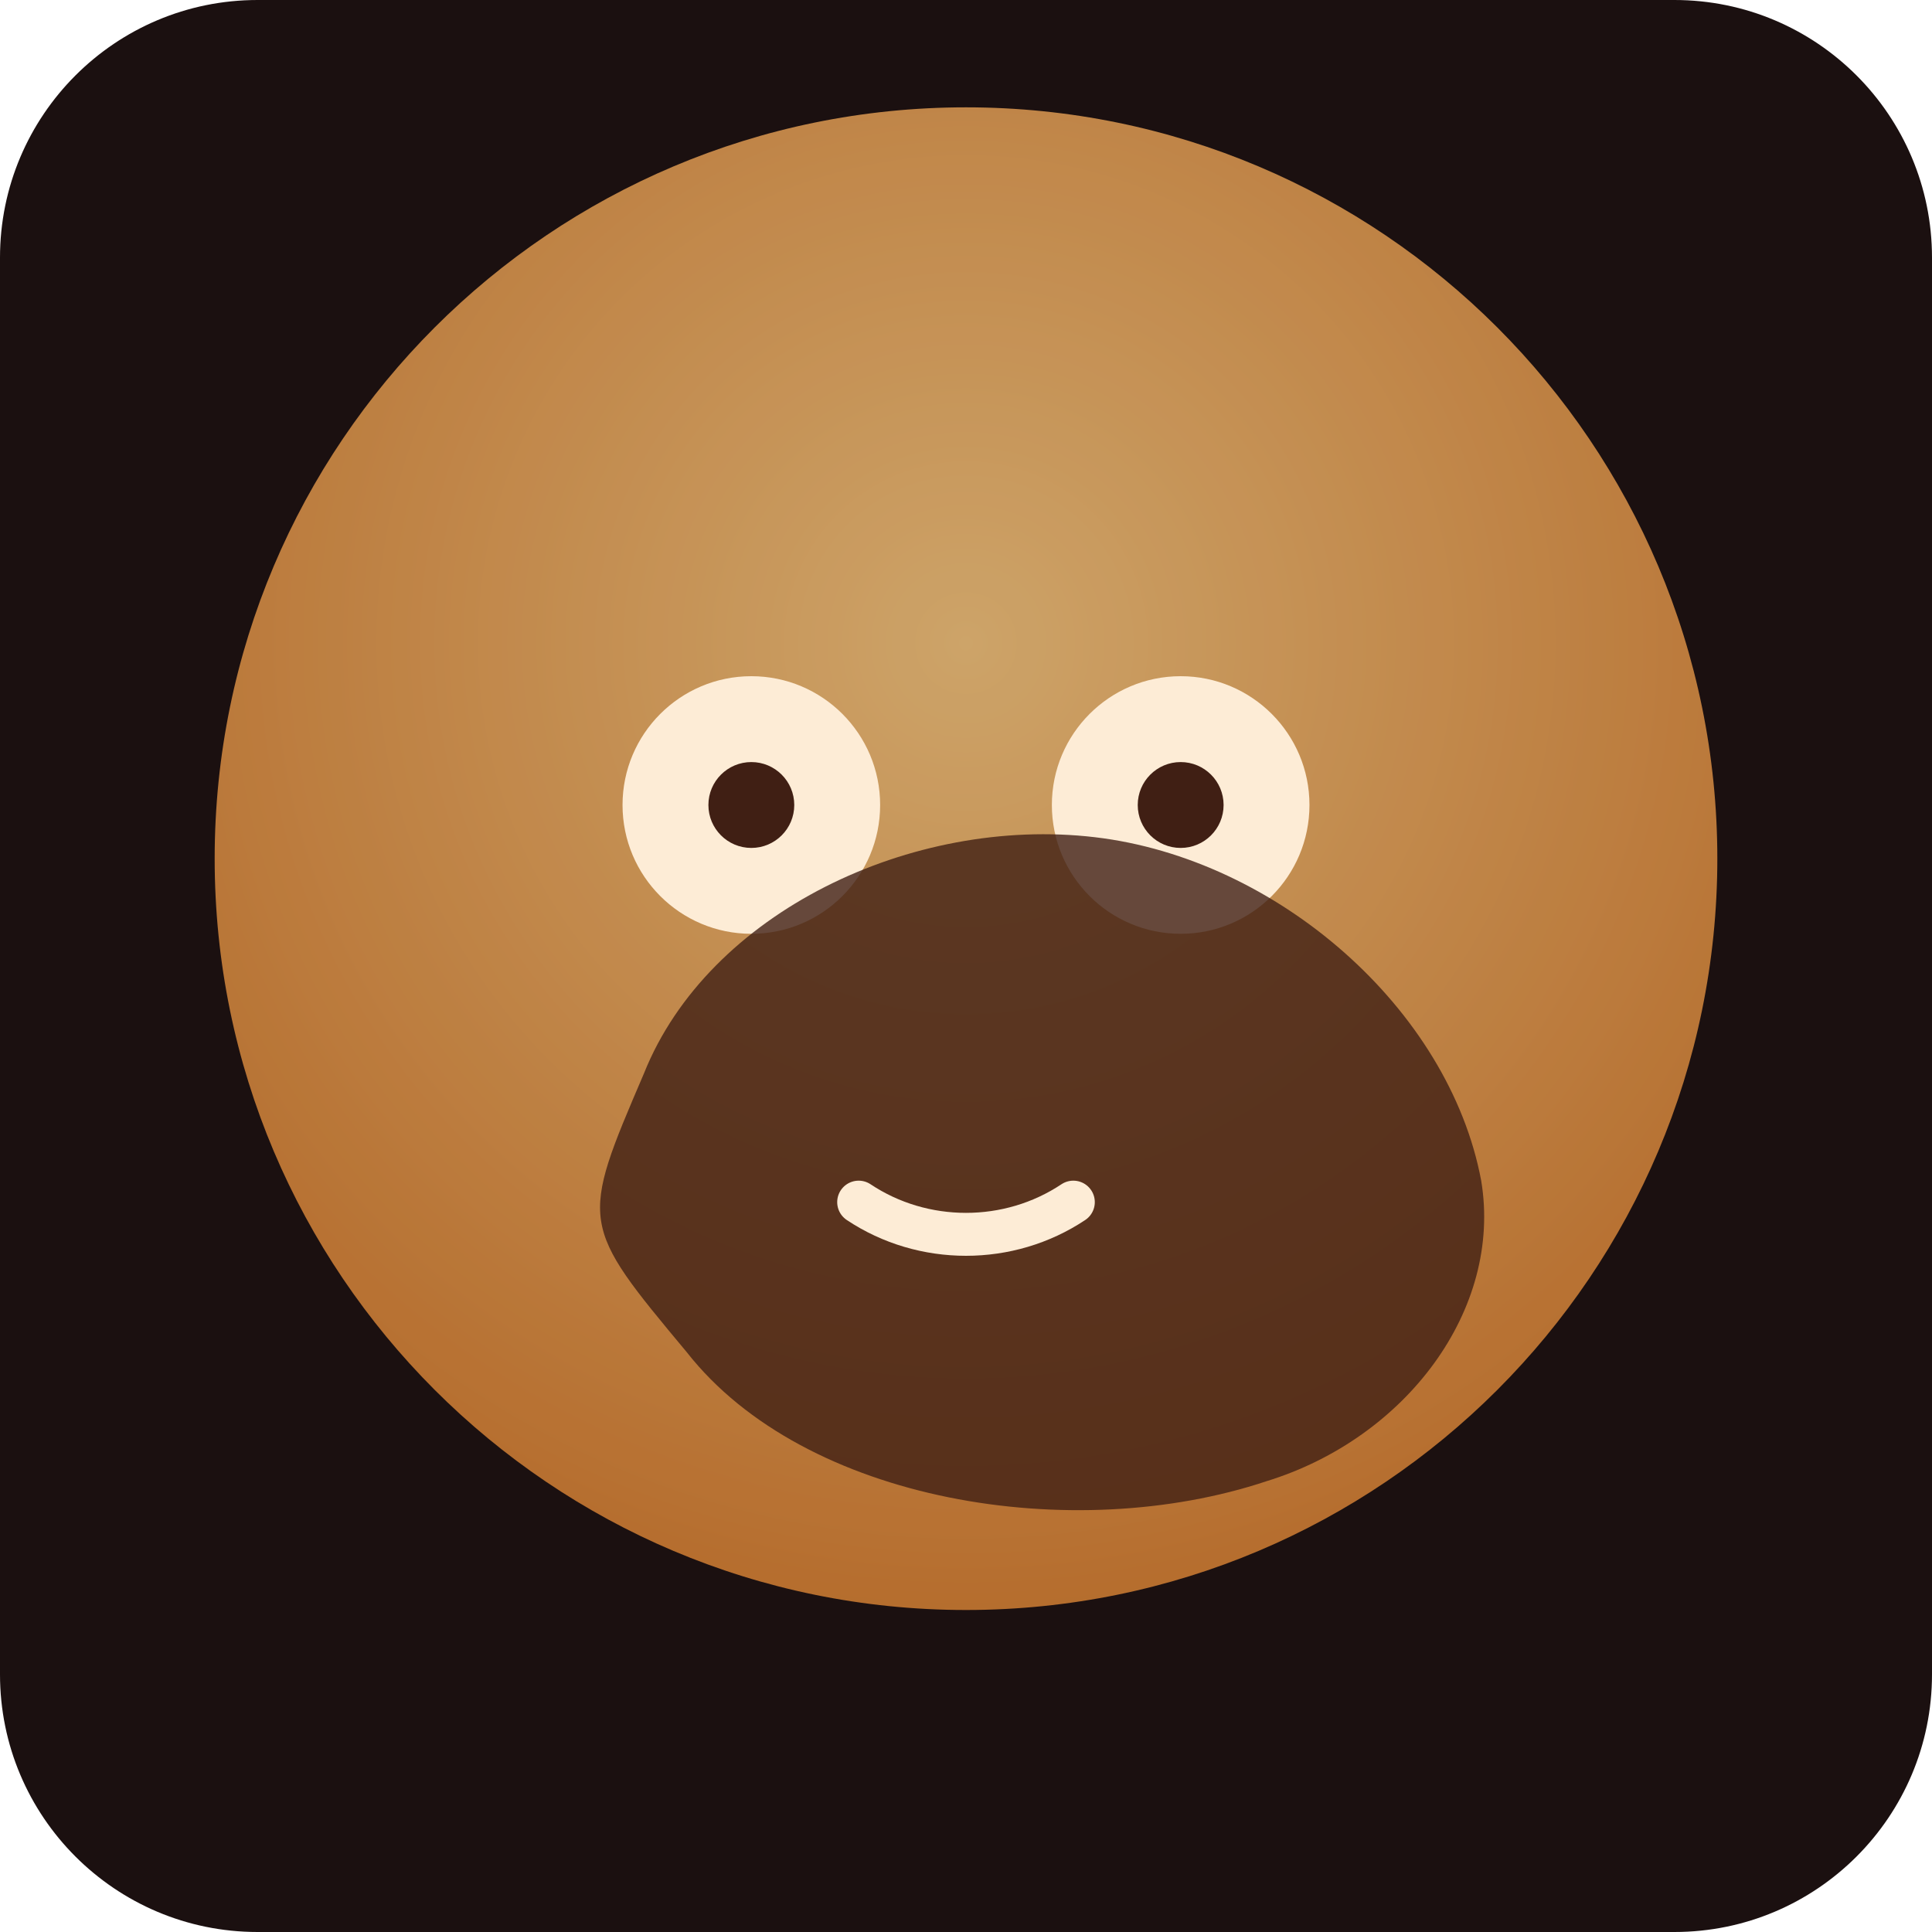
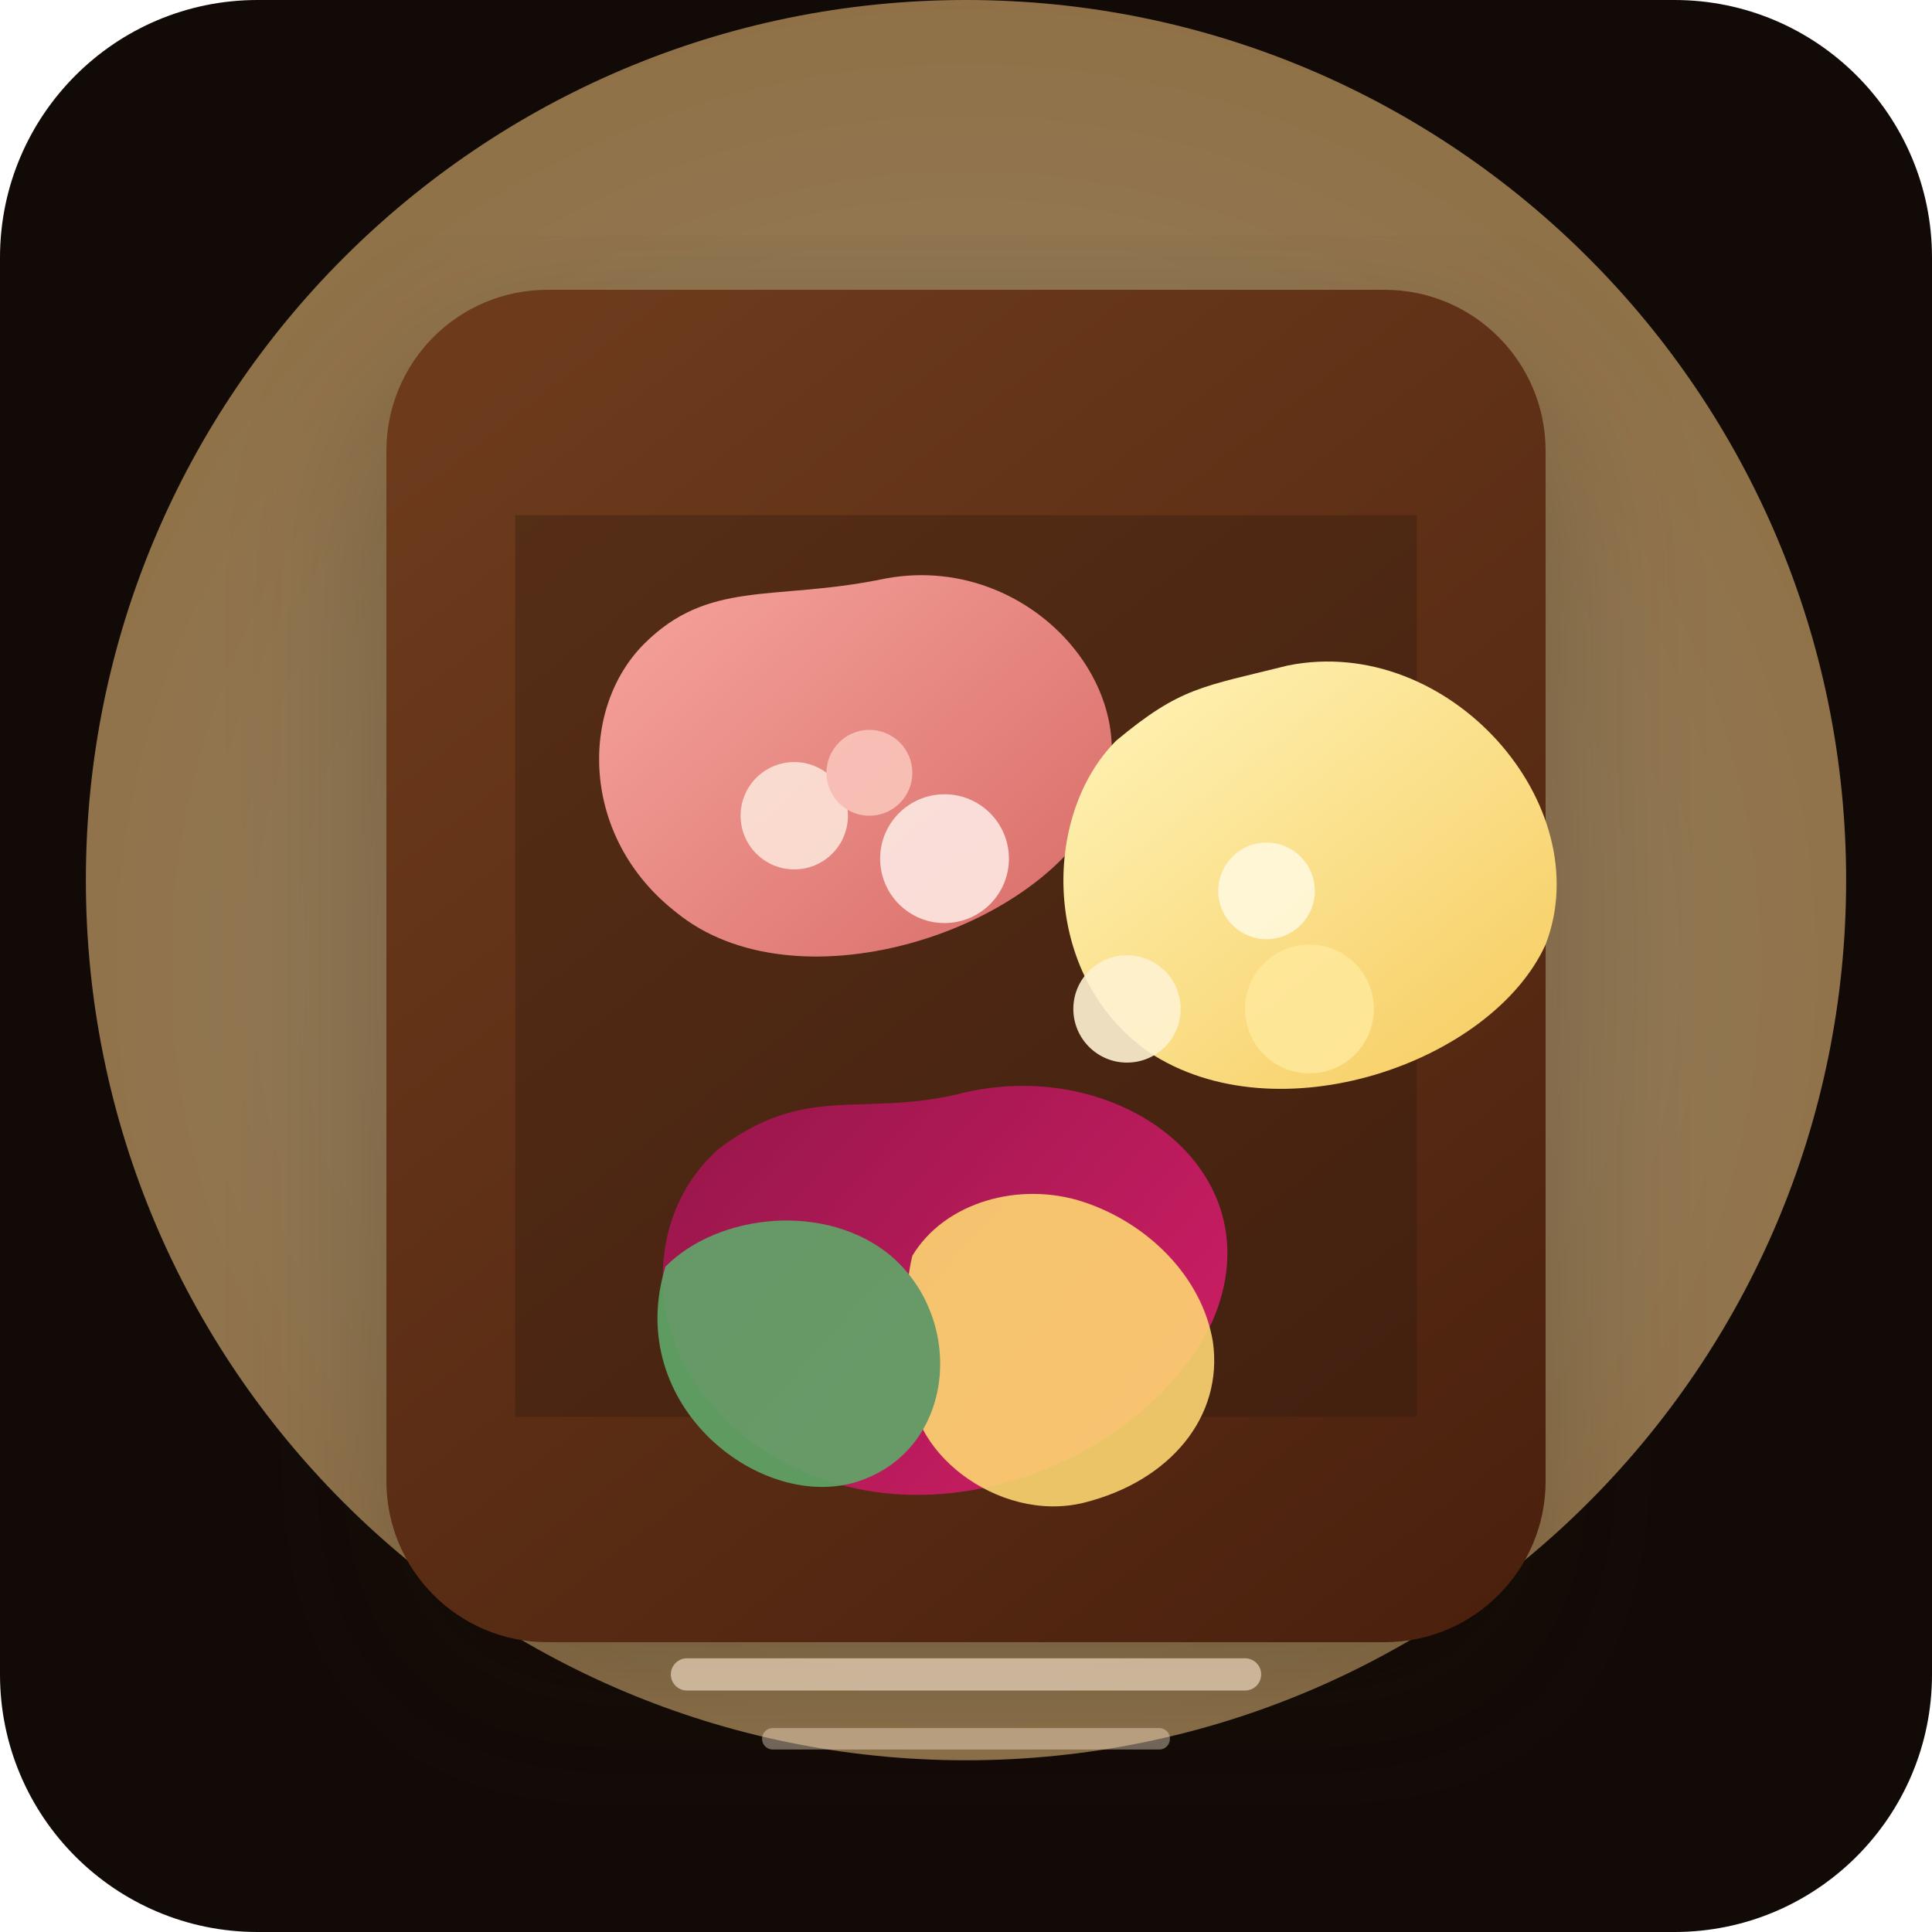
<svg xmlns="http://www.w3.org/2000/svg" width="360" height="360" viewBox="0 0 360 360" fill="none">
  <defs>
-     <radialGradient id="gradient" cx="0" cy="0" r="1" gradientUnits="userSpaceOnUse" gradientTransform="translate(180 120) scale(200)">
-       <stop offset="0" stop-color="#F4C47C" />
-       <stop offset="1" stop-color="#D47A2C" />
+     <radialGradient id="boardGlow" cx="0" cy="0" r="1" gradientUnits="userSpaceOnUse" gradientTransform="translate(180 180) scale(200)">
+       <stop offset="0" stop-color="#FFE9C6" />
+       <stop offset="1" stop-color="#F7C173" />
    </radialGradient>
+     <linearGradient id="boardWood" x1="96" y1="64" x2="280" y2="300" gradientUnits="userSpaceOnUse">
+       <stop stop-color="#6D3B1C" />
+       <stop offset="1" stop-color="#4B210E" />
+     </linearGradient>
+     <linearGradient id="prosciutto" x1="90" y1="120" x2="180" y2="220" gradientUnits="userSpaceOnUse">
+       <stop stop-color="#F8A7A0" />
+       <stop offset="1" stop-color="#D46460" />
+     </linearGradient>
+     <linearGradient id="cheese" x1="208" y1="120" x2="288" y2="220" gradientUnits="userSpaceOnUse">
+       <stop stop-color="#FFF4B8" />
+       <stop offset="1" stop-color="#F5C652" />
+     </linearGradient>
+     <linearGradient id="berries" x1="130" y1="220" x2="220" y2="300" gradientUnits="userSpaceOnUse">
+       <stop stop-color="#9D174D" />
+       <stop offset="1" stop-color="#D61F69" />
+     </linearGradient>
+     <filter id="plateShadow" x="24" y="44" width="312" height="292" filterUnits="userSpaceOnUse" color-interpolation-filters="sRGB">
+       <feOffset dy="12" />
+       <feGaussianBlur stdDeviation="16" />
+       <feColorMatrix type="matrix" values="0 0 0 0 0.12 0 0 0 0 0.08 0 0 0 0 0 0 0 0 0.25 0" />
+       <feBlend in="SourceGraphic" result="shape" />
+     </filter>
  </defs>
-   <rect width="360" height="360" rx="48" fill="#1B1010" />
-   <circle cx="180" cy="160" r="140" fill="url(#gradient)" opacity="0.82" />
-   <circle cx="140" cy="150" r="24" fill="#FDECD6" />
-   <circle cx="220" cy="150" r="24" fill="#FDECD6" />
-   <path d="M120 200C132 170 170 152 204 156C238 160 270 188 276 220C280 244 262 268 236 276C200 288 150 280 128 252C108 228 108 228 120 200Z" fill="#401F14" opacity="0.8" />
-   <circle cx="140" cy="150" r="8" fill="#401F14" />
-   <circle cx="220" cy="150" r="8" fill="#401F14" />
-   <path d="M160 224C172 232 188 232 200 224" stroke="#FDECD6" stroke-width="8" stroke-linecap="round" />
+   <rect width="360" height="360" rx="48" fill="#120A07" />
+   <circle cx="180" cy="164" r="164" fill="url(#boardGlow)" opacity="0.55" />
+   <g filter="url(#plateShadow)">
+     <path d="M72 84C72 67.431 85.431 54 102 54H258C274.569 54 288 67.431 288 84V276C288 292.569 274.569 306 258 306H102C85.431 306 72 292.569 72 276V84Z" fill="url(#boardWood)" />
+     <path d="M96 96H264V264H96V96Z" fill="#2A160C" opacity="0.32" />
+     <path d="M120 120C108 132 108 156 126 170C148 188 192 174 204 152C216 130 192 102 164 108C144 112 132 108 120 120Z" fill="url(#prosciutto)" />
+     <path d="M208 138C194 152 194 182 214 196C238 212 278 198 288 176C298 150 270 118 240 124C224 128 220 128 208 138Z" fill="url(#cheese)" />
+     <path d="M134 214C118 228 120 256 142 270C172 290 214 272 226 246C238 218 208 196 178 204C160 208 150 202 134 214Z" fill="url(#berries)" />
+     <g opacity="0.9">
+       <circle cx="148" cy="152" r="10" fill="#FCE3D7" />
+       <circle cx="162" cy="144" r="8" fill="#F9C4BA" />
+       <circle cx="176" cy="160" r="12" fill="#FDE8E2" />
+       <circle cx="210" cy="188" r="10" fill="#FEF2D0" />
+       <circle cx="236" cy="166" r="9" fill="#FEF8DC" />
+       <circle cx="244" cy="188" r="12" fill="#FFE89A" />
+       <path d="M170 234C176 224 190 220 202 224C214 228 224 238 226 250C228 264 218 276 202 280C186 284 168 270 170 256C170 248 168 242 170 234Z" fill="#FDD571" />
+       <path d="M124 236C134 226 154 224 166 234C180 246 178 270 160 276C142 282 116 262 124 236Z" fill="#5FA769" />
+     </g>
+   </g>
+   <path d="M128 312H232" stroke="#FEE9D2" stroke-width="6" stroke-linecap="round" opacity="0.6" />
+   <path d="M144 324H216" stroke="#FEE9D2" stroke-width="4" stroke-linecap="round" opacity="0.4" />
</svg>
